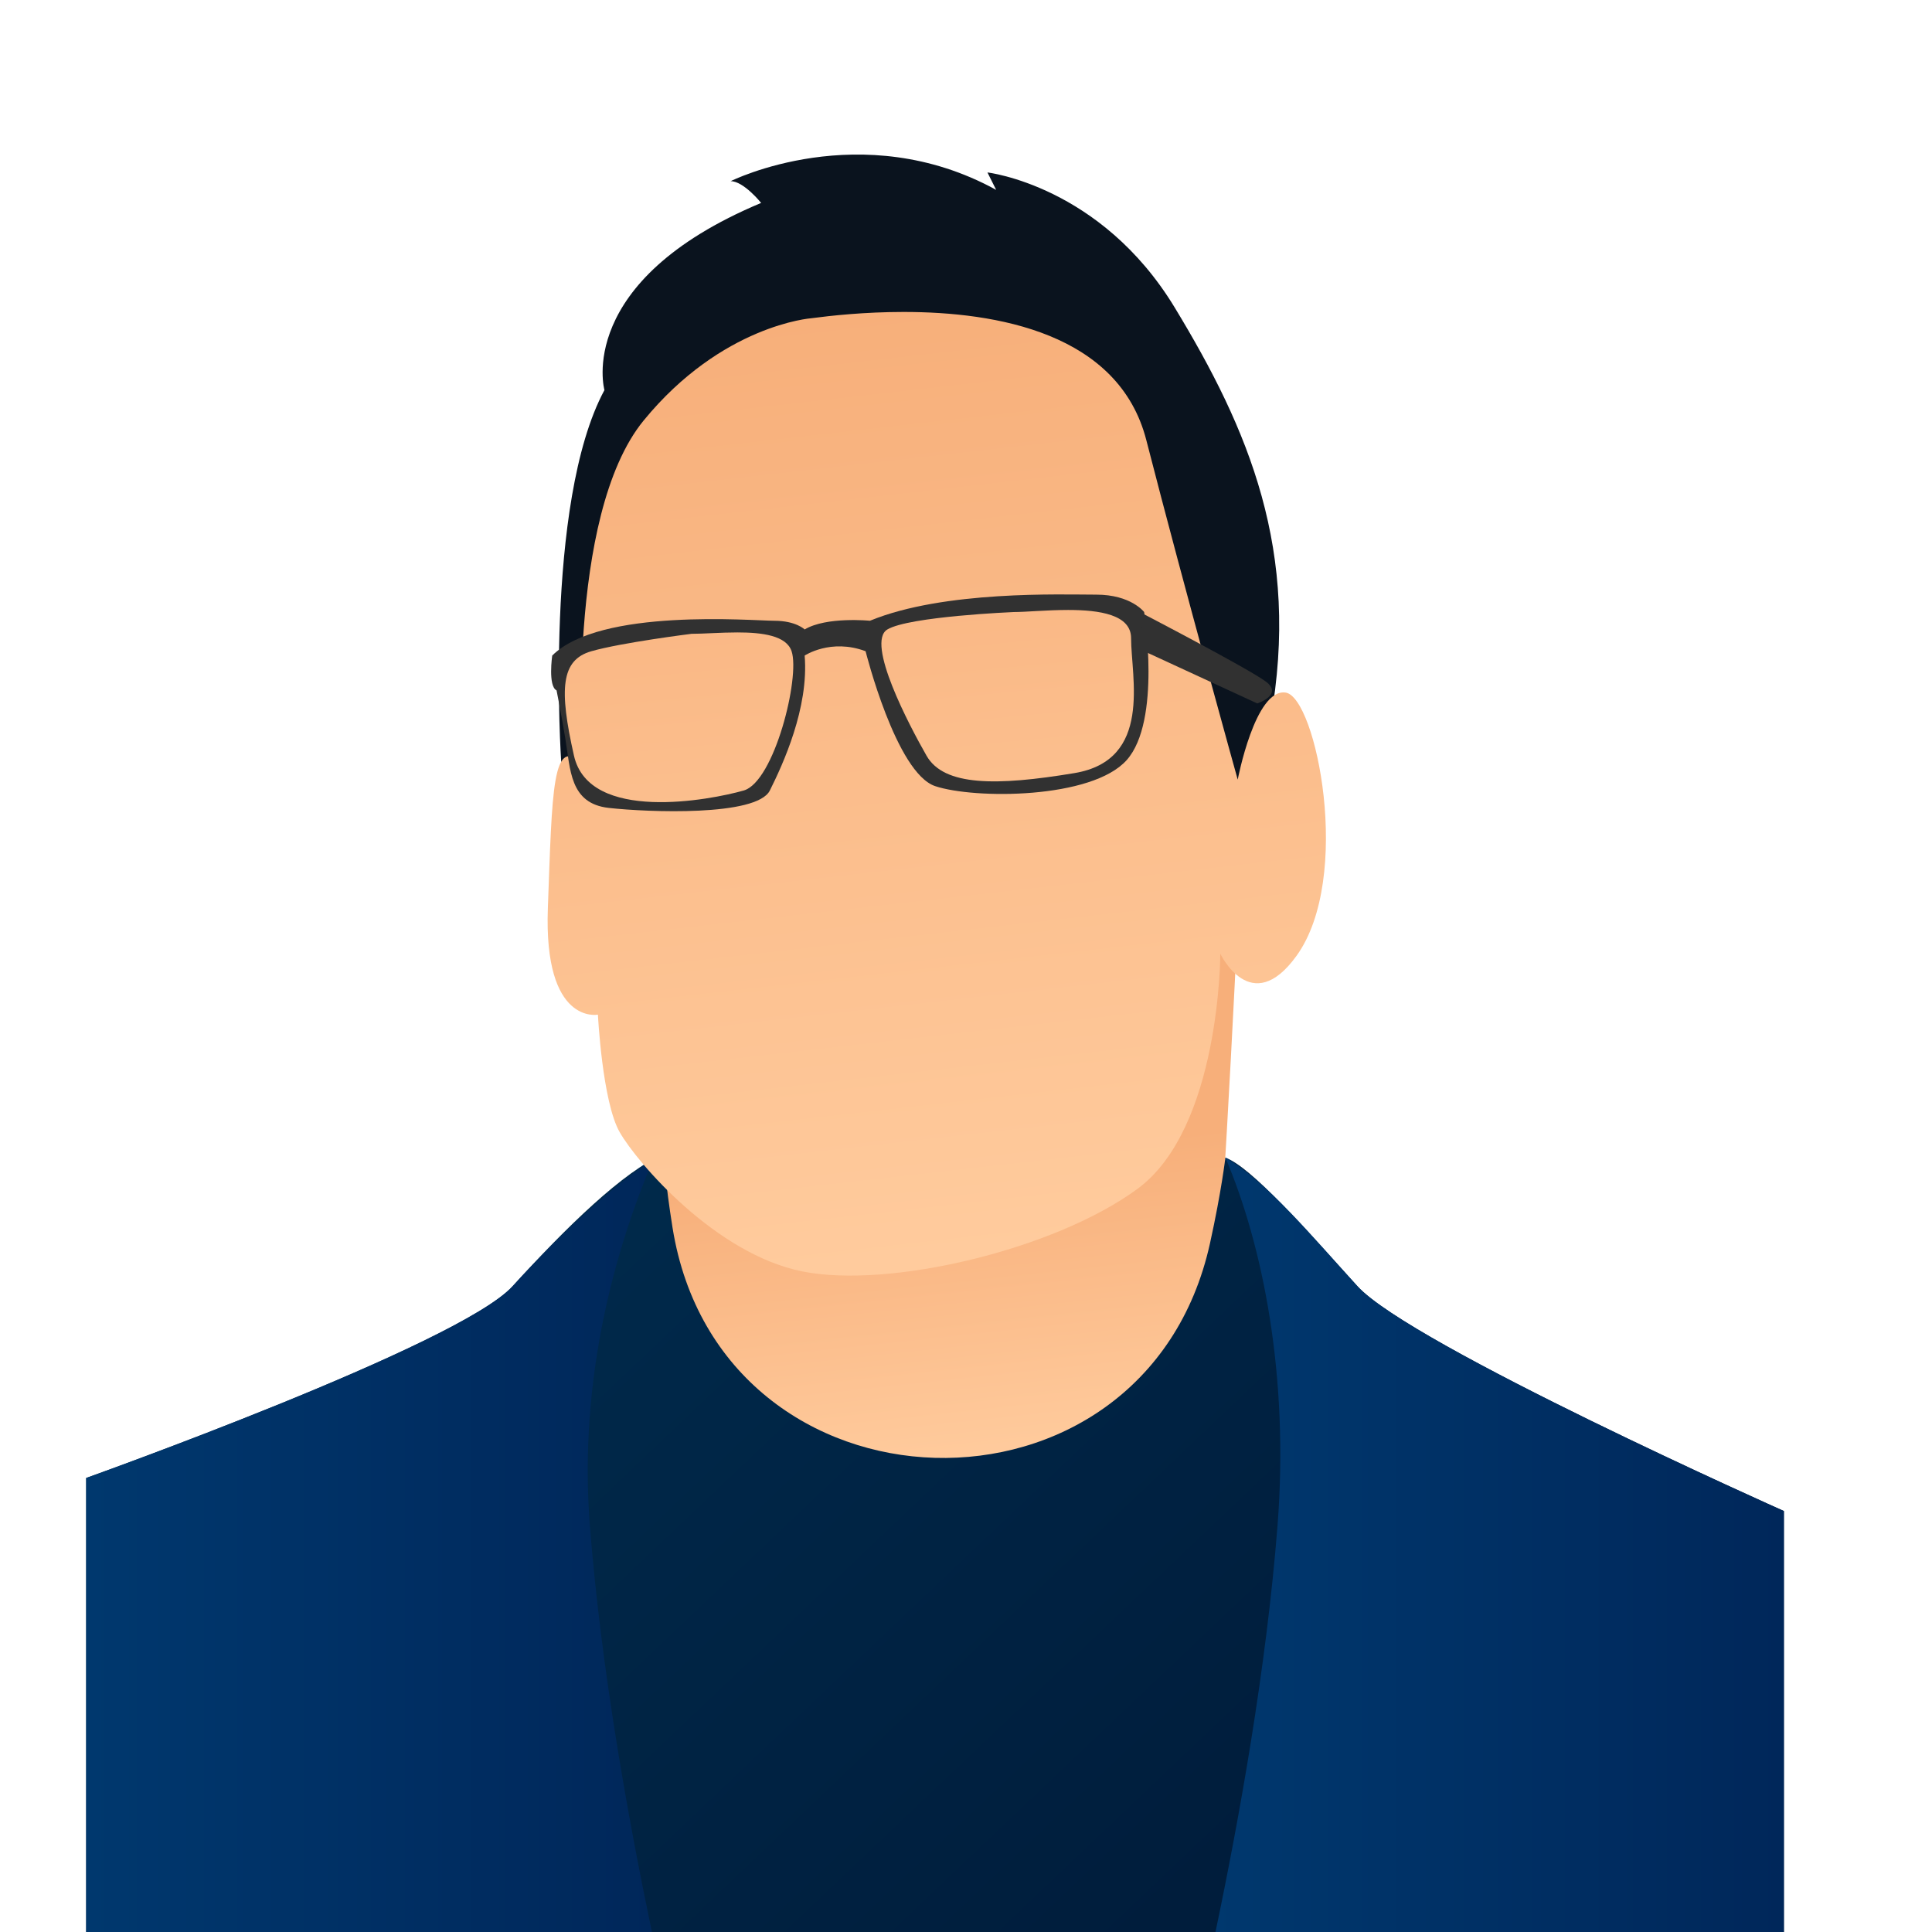
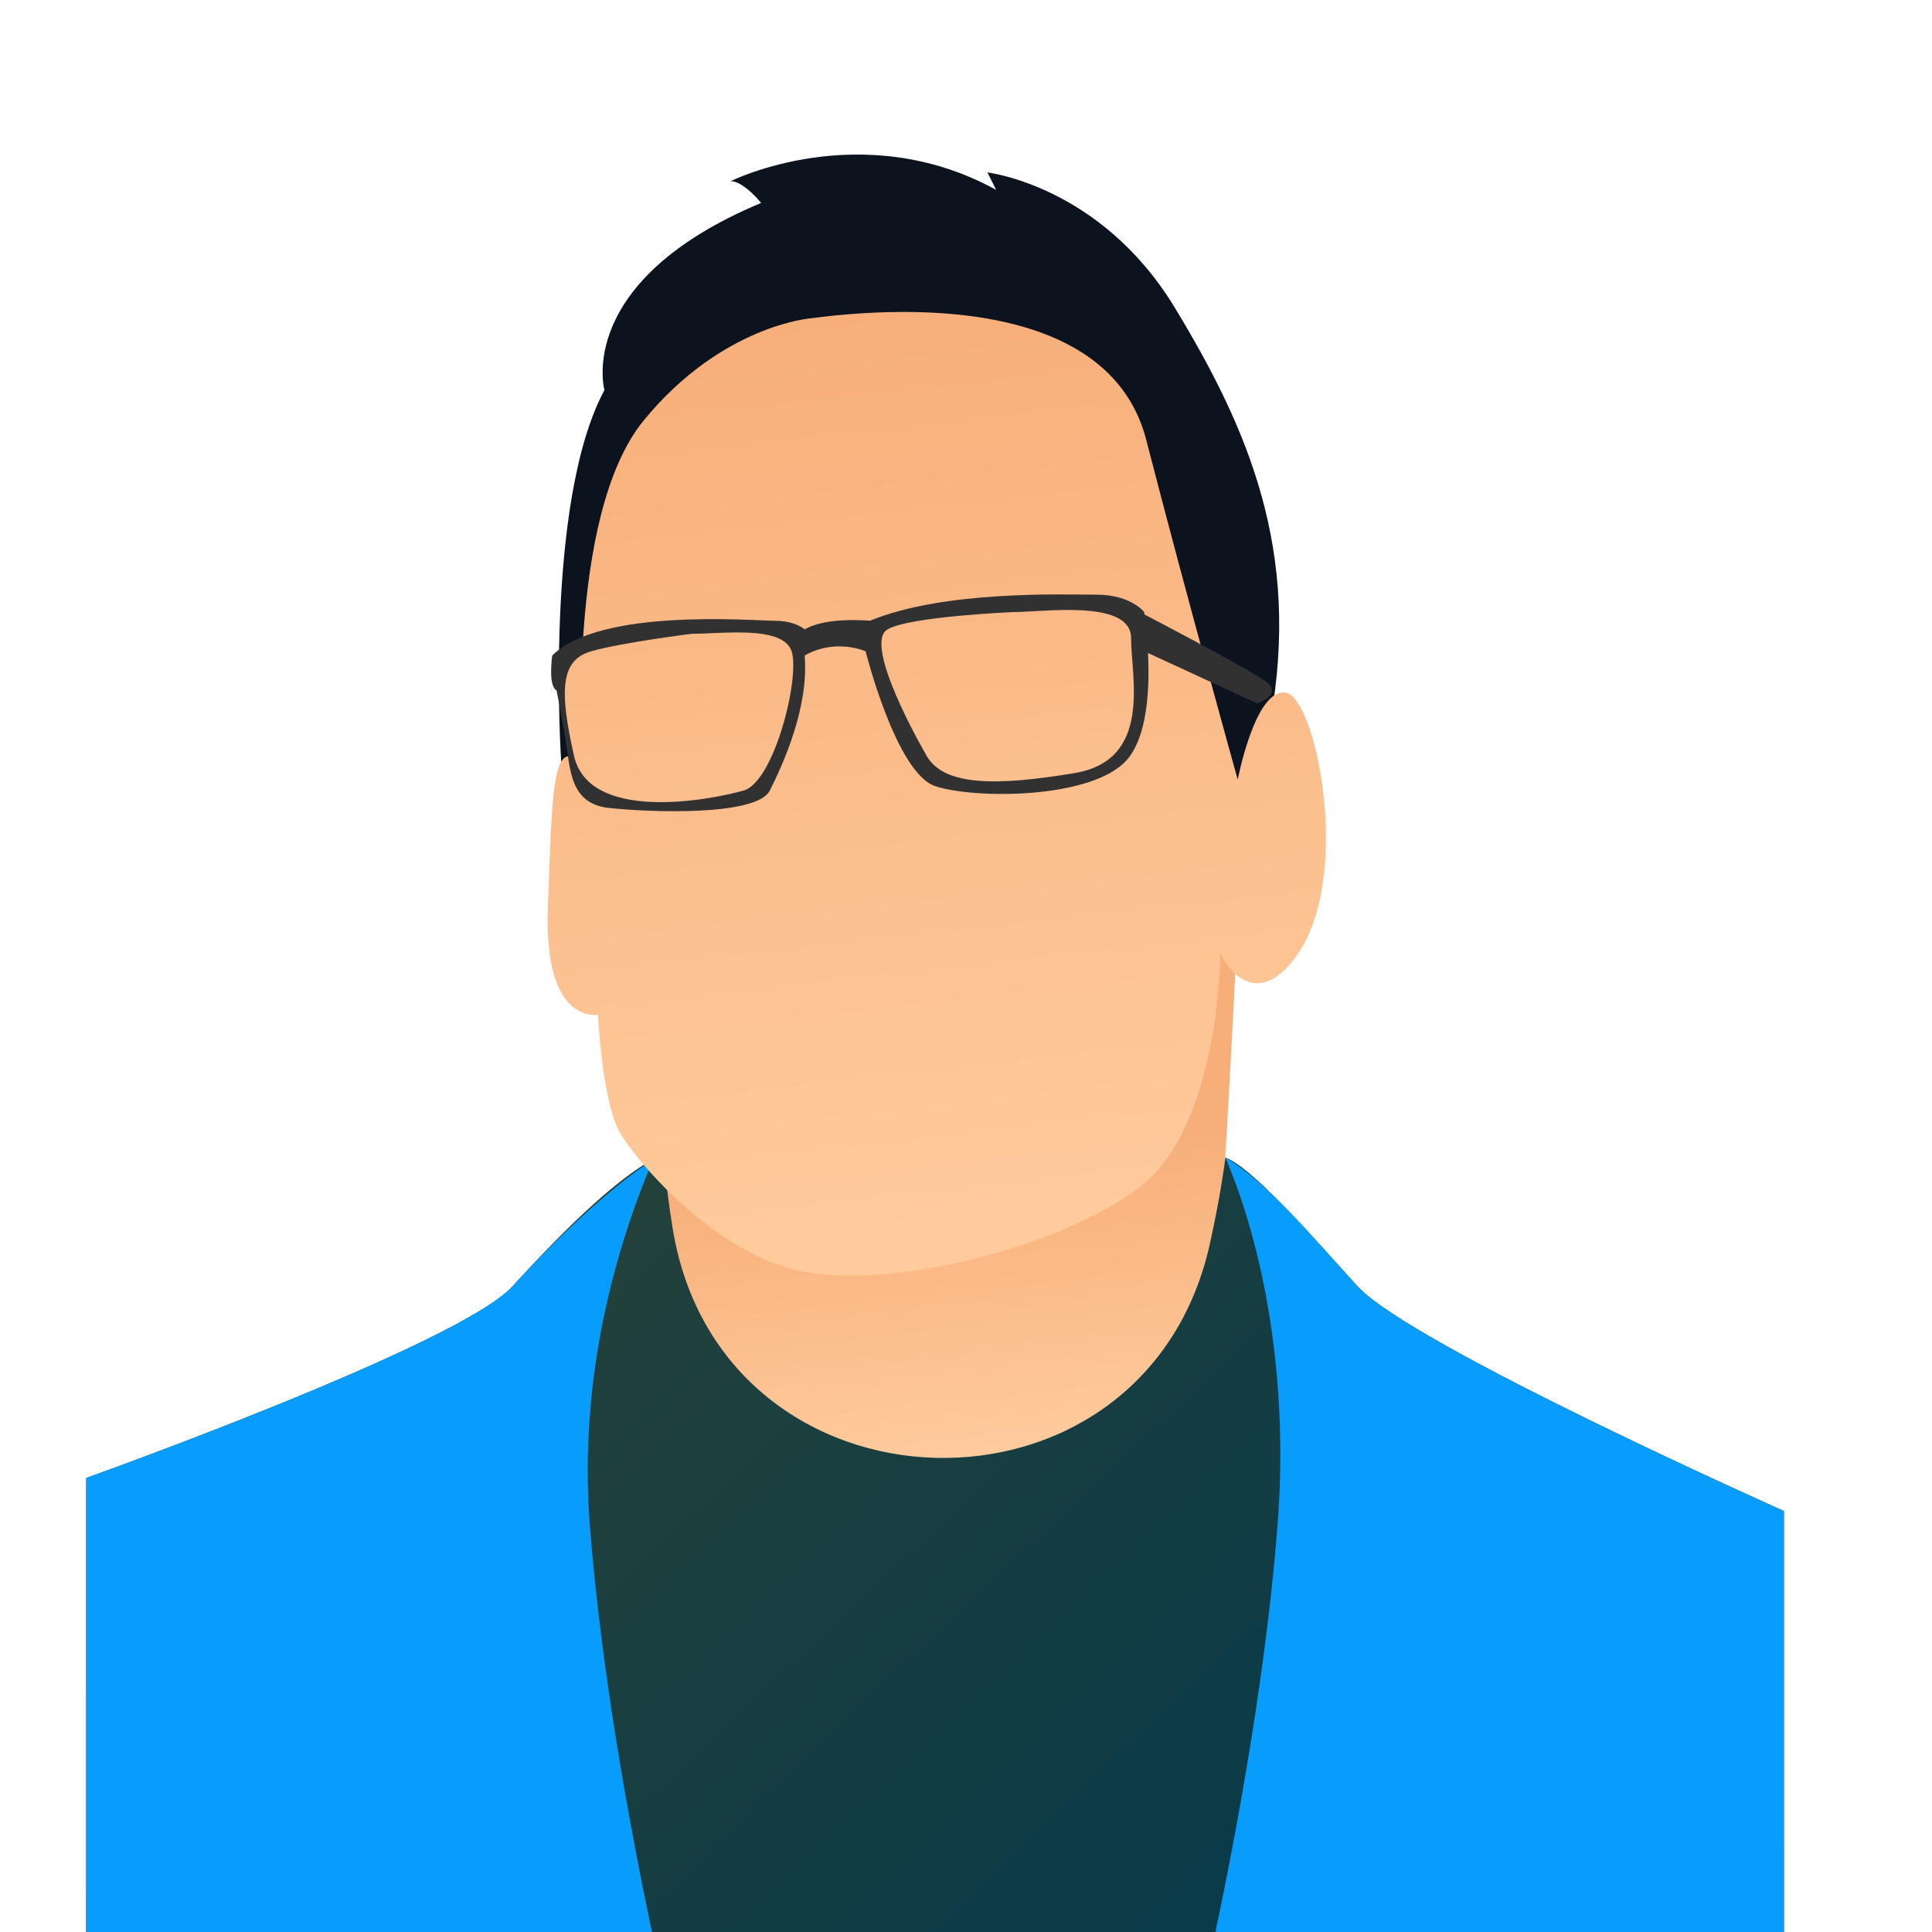
<svg xmlns="http://www.w3.org/2000/svg" viewBox="0 0 400 400" height="400" width="400" xml:space="preserve" id="svg2" version="1.1">
  <defs id="defs6">
    <clipPath id="clipPath18" clipPathUnits="userSpaceOnUse">
      <path id="path16" d="m 100.844,132.417 c 0,0 7.206,-89.888 9.233,-95.971 v 0 c 2.029,-6.082 46.634,11.491 46.634,11.491 v 0 c 0,0 31.088,47.62 31.764,48.295 v 0 c 0.676,0.676 3.381,51.729 4.057,67.95 v 0 c 0.097,2.344 -1.752,3.347 -4.982,3.348 v 0 c -19.116,0.004 -86.706,-35.113 -86.706,-35.113" />
    </clipPath>
    <linearGradient id="linearGradient28" spreadMethod="pad" gradientTransform="matrix(-5,46.5,46.5,5,153.9653,73.83498)" gradientUnits="userSpaceOnUse" y2="0" x2="1" y1="0" x1="0">
      <stop id="stop24" offset="0" style="stop-opacity:1;stop-color:#ffcb9d" />
      <stop id="stop26" offset="1" style="stop-opacity:1;stop-color:#f7af7a" />
    </linearGradient>
    <clipPath id="clipPath38" clipPathUnits="userSpaceOnUse">
      <path id="path36" d="M 79.597,100.277 C 71.32,91.173 13.382,70.501 13.382,70.501 v 0 V 0 H 277 v 65.369 c 0,0 -57.938,25.804 -66.215,34.908 v 0 c -8.277,9.105 -16.403,18.434 -20.509,19.974 v 0 c 0,0 -0.596,-5.193 -2.393,-13.331 v 0 c -10.111,-45.756 -76.021,-43.835 -83.449,2.432 v 0 c -1.127,7.027 -1.395,11.412 -1.395,11.412 v 0 C 96.881,118.198 87.873,109.382 79.597,100.277" />
    </clipPath>
    <linearGradient id="linearGradient50" spreadMethod="pad" gradientTransform="matrix(198.1513,-205.5031,-205.5031,-198.1513,19.01209,161.9634)" gradientUnits="userSpaceOnUse" y2="0" x2="1" y1="0" x1="0">
-       <stop id="stop44" offset="0" style="stop-opacity:1;stop-color:#003154" />
-       <stop id="stop46" offset="1" style="stop-opacity:1;stop-color:#001836" />
-       <stop id="stop48" offset="1" style="stop-opacity:1;stop-color:#001836" />
+       <stop id="stop44" offset="0" style="stop-opacity:1;stop-color:#343" />
+       <stop id="stop46" offset="1" style="stop-opacity:1;stop-color:#00394d" />
+       <stop id="stop48" offset="1" style="stop-opacity:1;stop-color:#33434" />
    </linearGradient>
    <clipPath id="clipPath60" clipPathUnits="userSpaceOnUse">
      <path id="path58" d="M 79.597,100.277 C 71.32,91.173 13.382,70.501 13.382,70.501 v 0 V 0 h 87.847 c -3.644,17.354 -7.892,40.886 -9.631,63.052 v 0 c -1.819,23.19 4.105,43.378 9.815,56.868 v 0 C 94.999,115.841 86.234,107.579 79.597,100.277" />
    </clipPath>
    <linearGradient id="linearGradient72" spreadMethod="pad" gradientTransform="matrix(88.51862,0,0,-88.51862,13.38183,58.37823)" gradientUnits="userSpaceOnUse" y2="0" x2="1" y1="0" x1="0">
-       <stop id="stop66" offset="0" style="stop-opacity:1;stop-color:#00386e" />
-       <stop id="stop68" offset="1" style="stop-opacity:1;stop-color:#00275a" />
-       <stop id="stop70" offset="1" style="stop-opacity:1;stop-color:#00275a" />
+       <stop id="stop66" offset="0" style="stop-opacity:1;stop-color:#089cfc" />
+       <stop id="stop68" offset="1" style="stop-opacity:1;stop-color:#089cfc" />
+       <stop id="stop70" offset="1" style="stop-opacity:1;stop-color:#089cfc" />
    </linearGradient>
    <clipPath id="clipPath82" clipPathUnits="userSpaceOnUse">
      <path id="path80" d="M 198.37,63.052 C 196.631,40.886 192.383,17.354 188.739,0 V 0 H 277 v 65.369 c 0,0 -57.938,25.804 -66.215,34.908 v 0 c -6.833,7.516 -14.052,16.238 -20.509,19.974 v 0 c 5.753,-13.489 9.928,-33.814 8.094,-57.199" />
    </clipPath>
    <linearGradient id="linearGradient94" spreadMethod="pad" gradientTransform="matrix(88.93246,0,0,-88.93246,188.0676,55.97796)" gradientUnits="userSpaceOnUse" y2="0" x2="1" y1="0" x1="0">
-       <stop id="stop88" offset="0" style="stop-opacity:1;stop-color:#00386e" />
-       <stop id="stop90" offset="1" style="stop-opacity:1;stop-color:#00275a" />
-       <stop id="stop92" offset="1" style="stop-opacity:1;stop-color:#00275a" />
+       <stop id="stop88" offset="0" style="stop-opacity:1;stop-color:#089cfc" />
+       <stop id="stop90" offset="1" style="stop-opacity:1;stop-color:#089cfc" />
+       <stop id="stop92" offset="1" style="stop-opacity:1;stop-color:#089cfc" />
    </linearGradient>
    <clipPath id="clipPath104" clipPathUnits="userSpaceOnUse">
      <path id="path102" d="M 0,300 H 300 V 0 H 0 Z" />
    </clipPath>
    <clipPath id="clipPath116" clipPathUnits="userSpaceOnUse">
      <path id="path114" d="m 125.96,250.581 c 0,0 -13.854,-1.014 -26.02,-15.883 v 0 C 87.775,219.829 90.478,181.306 90.478,181.306 v 0 c -4.731,4.731 -4.731,-4.055 -5.406,-22.303 v 0 c -0.676,-18.248 7.772,-16.557 7.772,-16.557 v 0 c 0,0 0.676,-13.518 3.379,-18.249 v 0 c 2.703,-4.731 14.869,-18.924 28.386,-21.627 v 0 c 13.517,-2.702 39.198,3.379 52.039,12.841 v 0 c 12.842,9.462 12.842,36.495 12.842,36.495 v 0 c 0,0 4.781,-10.091 11.827,-0.337 v 0 c 8.785,12.165 3.041,40.213 -1.69,40.889 v 0 c -4.73,0.676 -7.434,-13.517 -7.434,-13.517 v 0 c 0,0 -8.11,29.061 -14.193,52.715 v 0 c -4.279,16.644 -23.279,19.905 -37.698,19.904 v 0 c -6.074,0 -11.337,-0.579 -14.342,-0.979" />
    </clipPath>
    <linearGradient id="linearGradient126" spreadMethod="pad" gradientTransform="matrix(-16.5,145.5,145.5,16.5,152.0325,105.9779)" gradientUnits="userSpaceOnUse" y2="0" x2="1" y1="0" x1="0">
      <stop id="stop122" offset="0" style="stop-opacity:1;stop-color:#ffcb9d" />
      <stop id="stop124" offset="1" style="stop-opacity:1;stop-color:#f7af7a" />
    </linearGradient>
    <clipPath id="clipPath136" clipPathUnits="userSpaceOnUse">
      <path id="path134" d="M 0,300 H 300 V 0 H 0 Z" />
    </clipPath>
    <clipPath id="clipPath148" clipPathUnits="userSpaceOnUse">
      <path id="path146" d="m 157.387,204.961 c 0,0 -16.22,-0.675 -19.6,-2.704 v 0 c -3.379,-2.027 3.38,-14.868 6.083,-19.599 v 0 c 2.703,-4.731 10.814,-4.731 22.978,-2.703 v 0 c 12.166,2.027 8.787,14.868 8.787,20.951 v 0 c 0,3.649 -4.865,4.379 -9.78,4.379 v 0 c -3.277,0 -6.576,-0.324 -8.468,-0.324" />
    </clipPath>
    <linearGradient id="linearGradient158" spreadMethod="pad" gradientTransform="matrix(-10,106.6667,106.6667,10,162.5178,133.5173)" gradientUnits="userSpaceOnUse" y2="0" x2="1" y1="0" x1="0">
      <stop id="stop154" offset="0" style="stop-opacity:1;stop-color:#ffcb9d" />
      <stop id="stop156" offset="1" style="stop-opacity:1;stop-color:#f7af7a" />
    </linearGradient>
    <clipPath id="clipPath168" clipPathUnits="userSpaceOnUse">
      <path id="path166" d="m 107.374,201.581 c 0,0 -10.813,-1.351 -15.544,-2.703 v 0 c -4.731,-1.351 -5.04,-5.869 -2.704,-16.22 v 0 c 2.366,-10.476 21.16,-6.892 26.358,-5.407 v 0 c 4.732,1.352 8.786,17.572 7.435,21.627 v 0 c -0.811,2.433 -4.541,2.919 -8.417,2.919 v 0 c -2.585,0 -5.235,-0.216 -7.128,-0.216" />
    </clipPath>
    <linearGradient id="linearGradient178" spreadMethod="pad" gradientTransform="matrix(-10,106.6667,106.6667,10,111.5882,128.7426)" gradientUnits="userSpaceOnUse" y2="0" x2="1" y1="0" x1="0">
      <stop id="stop174" offset="0" style="stop-opacity:1;stop-color:#ffcb9d" />
      <stop id="stop176" offset="1" style="stop-opacity:1;stop-color:#f7af7a" />
    </linearGradient>
    <clipPath id="clipPath188" clipPathUnits="userSpaceOnUse">
      <path id="path186" d="M 0,300 H 300 V 0 H 0 Z" />
    </clipPath>
  </defs>
  <g transform="matrix(1.333333,0,0,-1.333333,0,400)" id="g10">
    <g id="g12">
      <g clip-path="url(#clipPath18)" id="g14">
        <g id="g20">
          <g id="g22">
            <path id="path30" style="fill:url(#linearGradient28);stroke:none" d="m 100.844,132.417 c 0,0 7.206,-89.888 9.233,-95.971 v 0 c 2.029,-6.082 46.634,11.491 46.634,11.491 v 0 c 0,0 31.088,47.62 31.764,48.295 v 0 c 0.676,0.676 3.381,51.729 4.057,67.95 v 0 c 0.097,2.344 -1.752,3.347 -4.982,3.348 v 0 c -19.116,0.004 -86.706,-35.113 -86.706,-35.113" />
          </g>
        </g>
      </g>
    </g>
    <g id="g32">
      <g clip-path="url(#clipPath38)" id="g34">
        <g id="g40">
          <g id="g42">
            <path id="path52" style="fill:url(#linearGradient50);stroke:none" d="M 79.597,100.277 C 71.32,91.173 13.382,70.501 13.382,70.501 v 0 V 0 H 277 v 65.369 c 0,0 -57.938,25.804 -66.215,34.908 v 0 c -8.277,9.105 -16.403,18.434 -20.509,19.974 v 0 c 0,0 -0.596,-5.193 -2.393,-13.331 v 0 c -10.111,-45.756 -76.021,-43.835 -83.449,2.432 v 0 c -1.127,7.027 -1.395,11.412 -1.395,11.412 v 0 C 96.881,118.198 87.873,109.382 79.597,100.277" />
          </g>
        </g>
      </g>
    </g>
    <g id="g54">
      <g clip-path="url(#clipPath60)" id="g56">
        <g id="g62">
          <g id="g64">
            <path id="path74" style="fill:url(#linearGradient72);stroke:none" d="M 79.597,100.277 C 71.32,91.173 13.382,70.501 13.382,70.501 v 0 V 0 h 87.847 c -3.644,17.354 -7.892,40.886 -9.631,63.052 v 0 c -1.819,23.19 4.105,43.378 9.815,56.868 v 0 C 94.999,115.841 86.234,107.579 79.597,100.277" />
          </g>
        </g>
      </g>
    </g>
    <g id="g76">
      <g clip-path="url(#clipPath82)" id="g78">
        <g id="g84">
          <g id="g86">
            <path id="path96" style="fill:url(#linearGradient94);stroke:none" d="M 198.37,63.052 C 196.631,40.886 192.383,17.354 188.739,0 V 0 H 277 v 65.369 c 0,0 -57.938,25.804 -66.215,34.908 v 0 c -6.833,7.516 -14.052,16.238 -20.509,19.974 v 0 c 5.753,-13.489 9.928,-33.814 8.094,-57.199" />
          </g>
        </g>
      </g>
    </g>
    <g id="g98">
      <g clip-path="url(#clipPath104)" id="g100">
        <g transform="translate(118.188,268.4902)" id="g106">
          <path id="path108" style="fill:#0a131e;fill-opacity:1;fill-rule:nonzero;stroke:none" d="m 0,0 c 0,0 -2.704,3.379 -4.731,3.379 0,0 20.275,10.138 41.227,-1.351 l -1.352,2.703 c 0,0 17.572,-2.027 29.062,-20.951 C 75.695,-35.144 83.805,-54.067 79.074,-80.425 74.343,-106.784 68.26,-98.673 68.26,-98.673 l -89.211,14.868 -4.055,-4.055 -6.039,1.072 c 0,0 -2.747,40.155 6.714,57.727 0,0 -4.731,16.896 24.331,29.061" />
        </g>
      </g>
    </g>
    <g id="g110">
      <g clip-path="url(#clipPath116)" id="g112">
        <g id="g118">
          <g id="g120">
            <path id="path128" style="fill:url(#linearGradient126);stroke:none" d="m 125.96,250.581 c 0,0 -13.854,-1.014 -26.02,-15.883 v 0 C 87.775,219.829 90.478,181.306 90.478,181.306 v 0 c -4.731,4.731 -4.731,-4.055 -5.406,-22.303 v 0 c -0.676,-18.248 7.772,-16.557 7.772,-16.557 v 0 c 0,0 0.676,-13.518 3.379,-18.249 v 0 c 2.703,-4.731 14.869,-18.924 28.386,-21.627 v 0 c 13.517,-2.702 39.198,3.379 52.039,12.841 v 0 c 12.842,9.462 12.842,36.495 12.842,36.495 v 0 c 0,0 4.781,-10.091 11.827,-0.337 v 0 c 8.785,12.165 3.041,40.213 -1.69,40.889 v 0 c -4.73,0.676 -7.434,-13.517 -7.434,-13.517 v 0 c 0,0 -8.11,29.061 -14.193,52.715 v 0 c -4.279,16.644 -23.279,19.905 -37.698,19.904 v 0 c -6.074,0 -11.337,-0.579 -14.342,-0.979" />
          </g>
        </g>
      </g>
    </g>
    <g id="g130">
      <g clip-path="url(#clipPath136)" id="g132">
        <g transform="translate(124.9463,198.2026)" id="g138">
          <path id="path140" style="fill:#313131;fill-opacity:1;fill-rule:nonzero;stroke:none" d="m 0,0 c 0,0 4.055,2.703 9.462,0.676 0,0 4.731,-18.924 10.813,-20.951 6.083,-2.028 24.33,-2.028 29.738,4.054 5.407,6.083 2.703,22.979 2.703,22.979 0,0 -2.028,2.703 -7.434,2.703 -5.407,0 -23.655,0.677 -35.144,-4.054 0,0 -6.759,0.676 -10.138,-1.352 0,0 -1.352,1.352 -4.731,1.352 -3.379,0 -27.034,2.027 -34.468,-5.407 0,0 -0.676,-4.731 0.676,-5.407 0,0 0.676,-3.379 1.352,-7.434 0.808,-4.854 0.675,-10.138 6.758,-10.814 6.082,-0.676 22.979,-1.351 25.006,2.703 C -3.379,-16.896 0.676,-8.11 0,0" />
        </g>
      </g>
    </g>
    <g id="g142">
      <g clip-path="url(#clipPath148)" id="g144">
        <g id="g150">
          <g id="g152">
            <path id="path160" style="fill:url(#linearGradient158);stroke:none" d="m 157.387,204.961 c 0,0 -16.22,-0.675 -19.6,-2.704 v 0 c -3.379,-2.027 3.38,-14.868 6.083,-19.599 v 0 c 2.703,-4.731 10.814,-4.731 22.978,-2.703 v 0 c 12.166,2.027 8.787,14.868 8.787,20.951 v 0 c 0,3.649 -4.865,4.379 -9.78,4.379 v 0 c -3.277,0 -6.576,-0.324 -8.468,-0.324" />
          </g>
        </g>
      </g>
    </g>
    <g id="g162">
      <g clip-path="url(#clipPath168)" id="g164">
        <g id="g170">
          <g id="g172">
            <path id="path180" style="fill:url(#linearGradient178);stroke:none" d="m 107.374,201.581 c 0,0 -10.813,-1.351 -15.544,-2.703 v 0 c -4.731,-1.351 -5.04,-5.869 -2.704,-16.22 v 0 c 2.366,-10.476 21.16,-6.892 26.358,-5.407 v 0 c 4.732,1.352 8.786,17.572 7.435,21.627 v 0 c -0.811,2.433 -4.541,2.919 -8.417,2.919 v 0 c -2.585,0 -5.235,-0.216 -7.128,-0.216" />
          </g>
        </g>
      </g>
    </g>
    <g id="g182">
      <g clip-path="url(#clipPath188)" id="g184">
        <g transform="translate(177.6621,198.8784)" id="g190">
          <path id="path192" style="fill:#313131;fill-opacity:1;fill-rule:nonzero;stroke:none" d="m 0,0 17.572,-8.11 c 0,0 4.055,1.351 1.352,3.379 -2.703,2.027 -19.6,10.814 -19.6,10.814 z" />
        </g>
      </g>
    </g>
  </g>
</svg>
